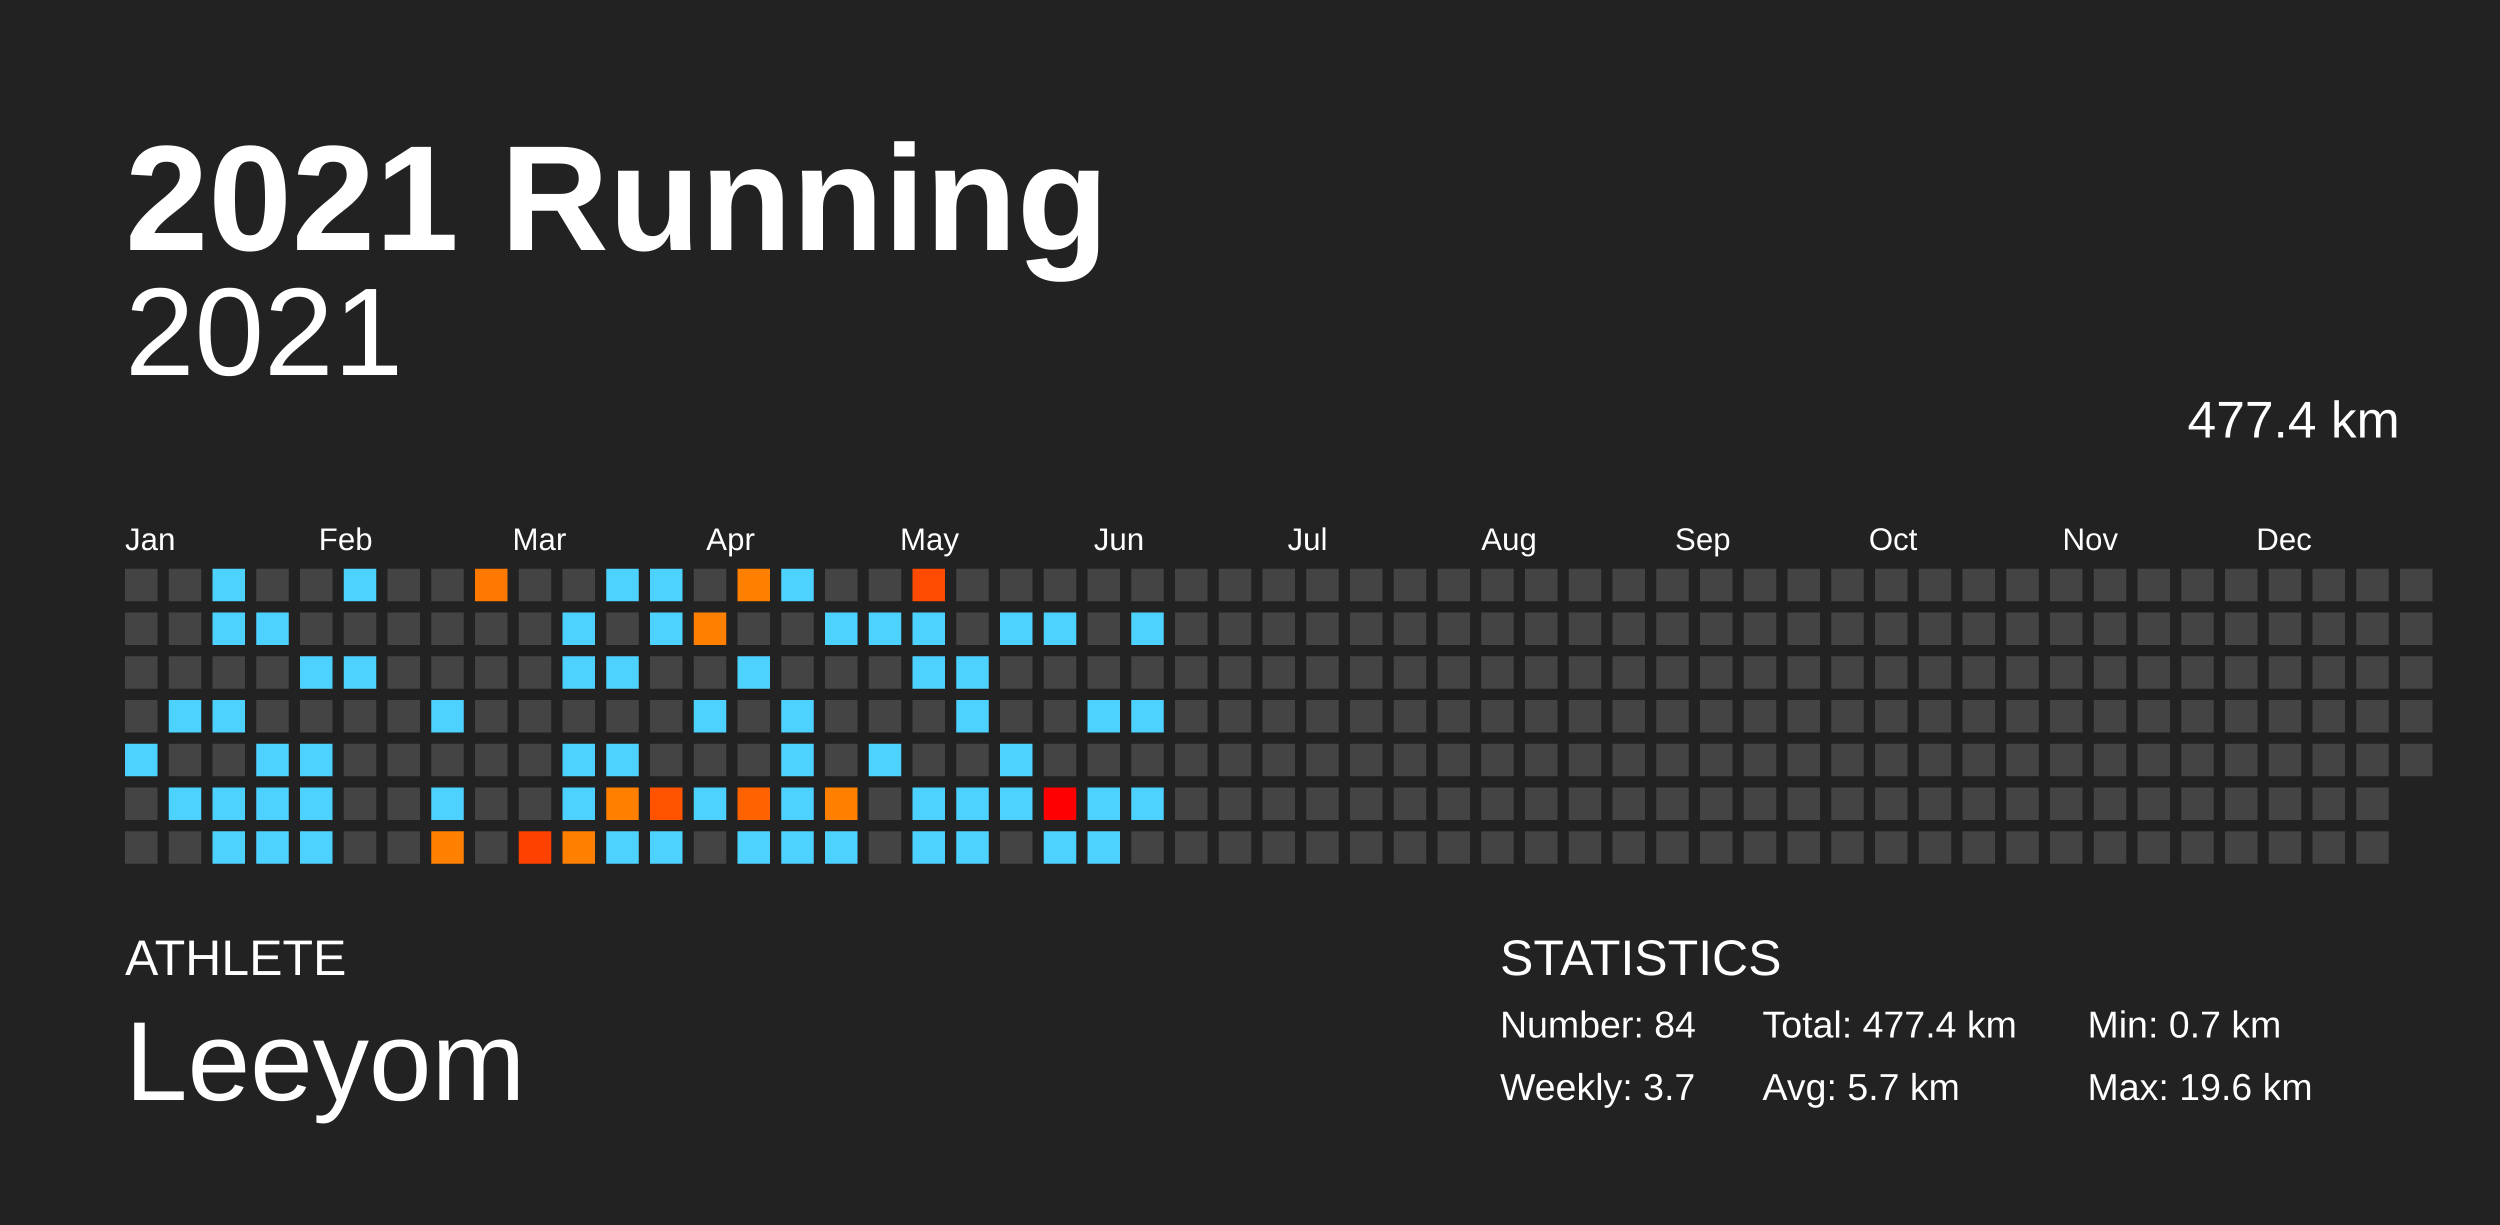
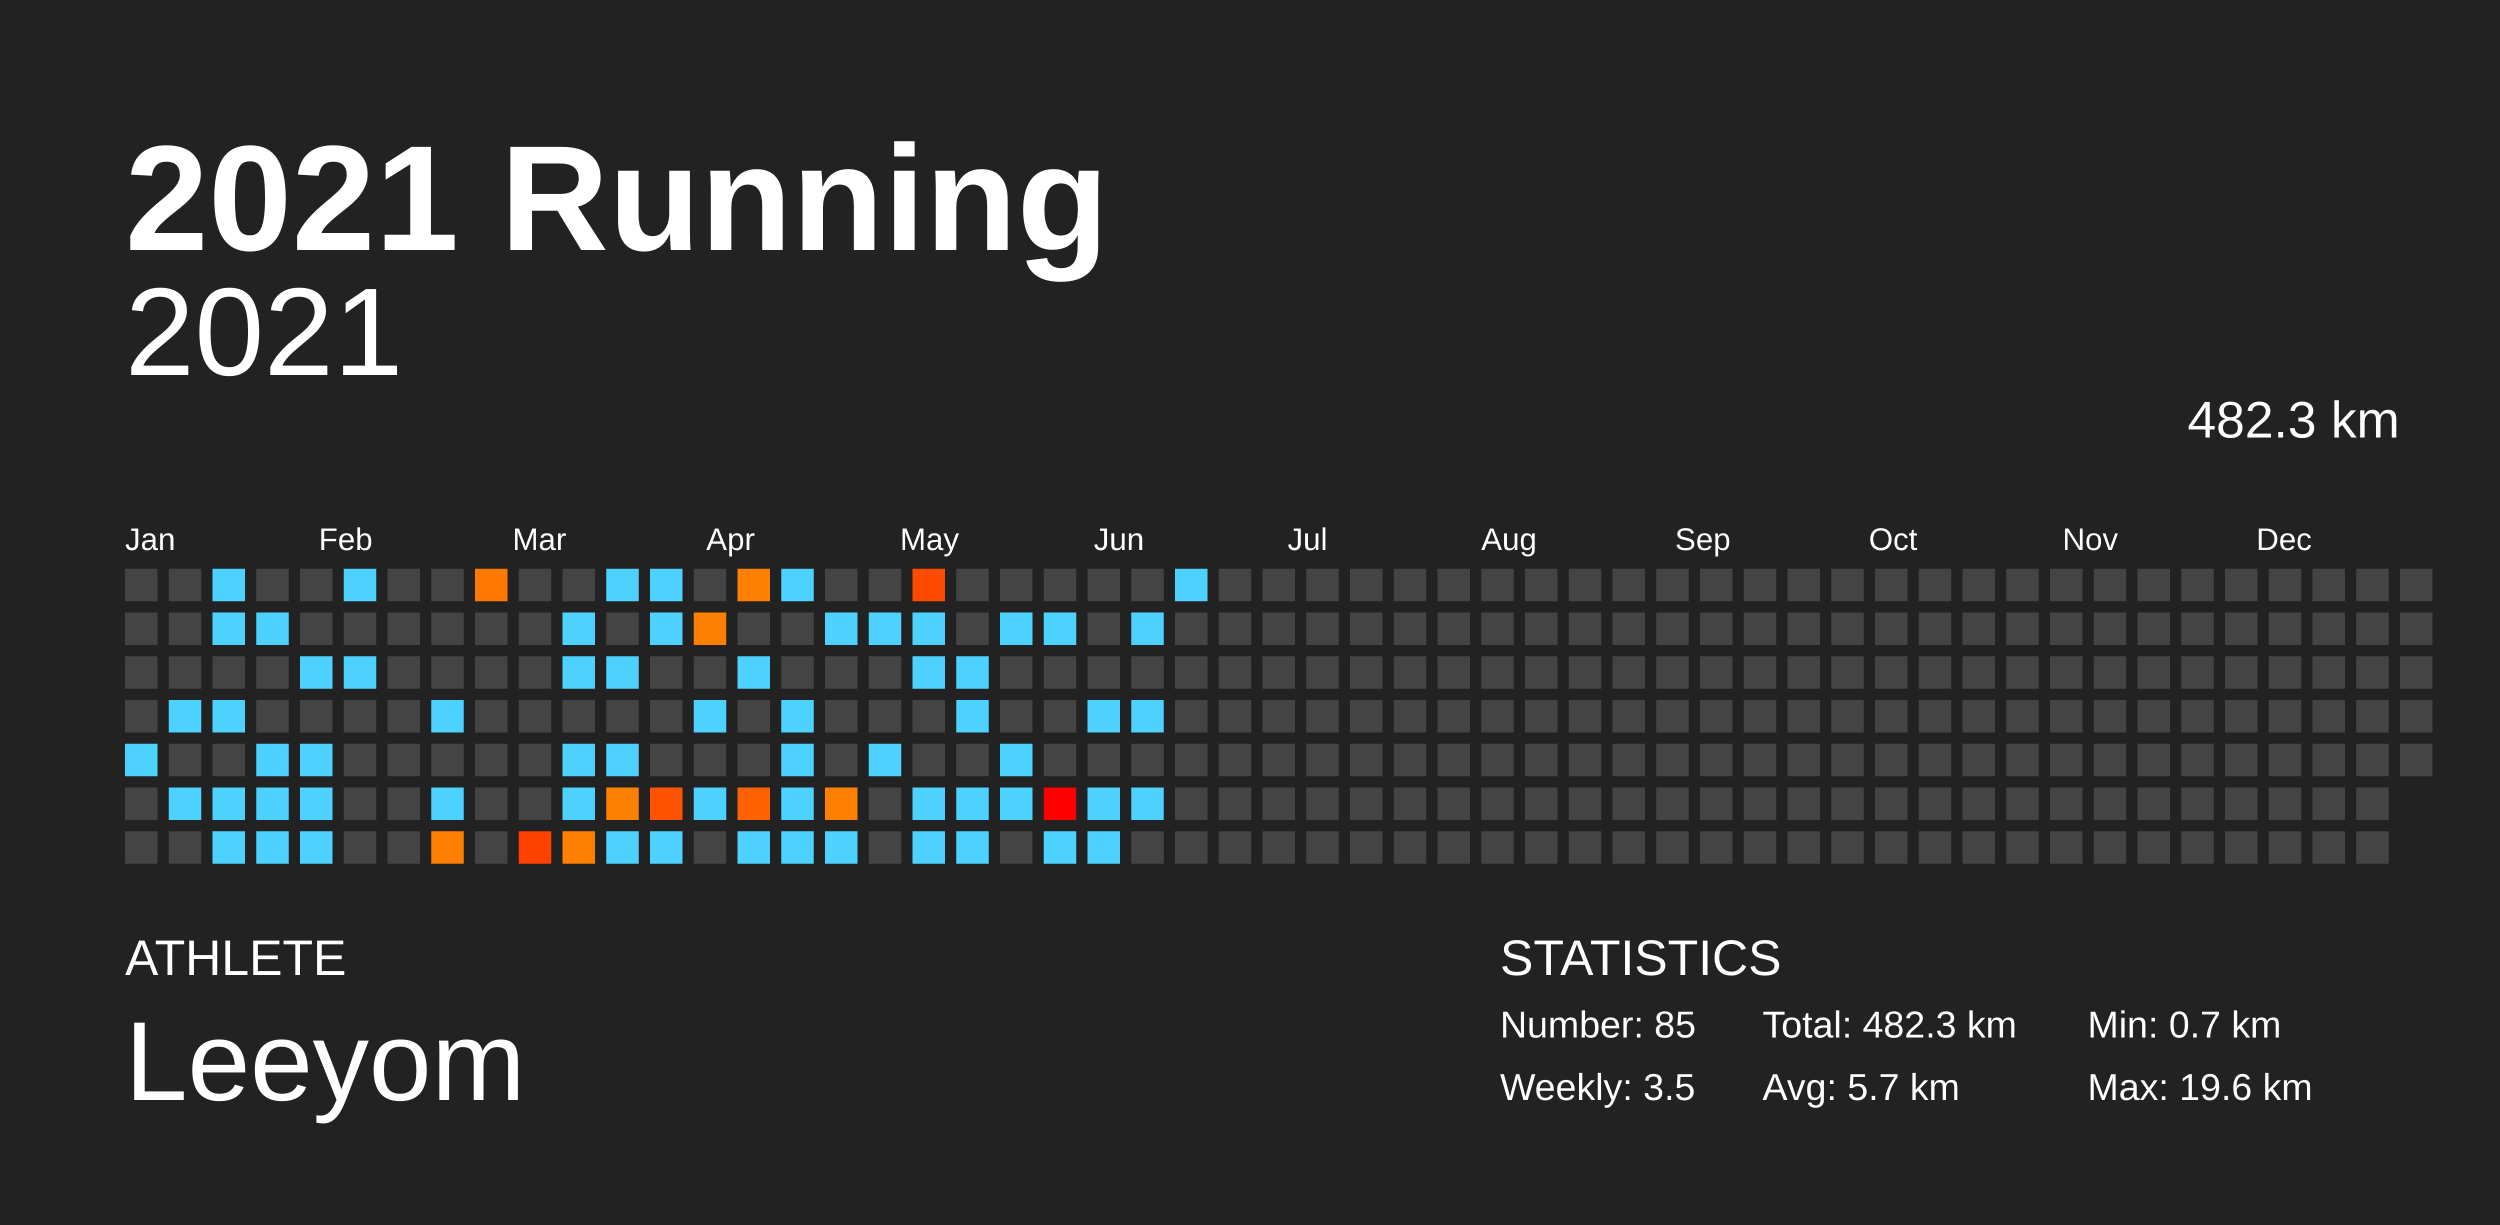
<svg xmlns="http://www.w3.org/2000/svg" baseProfile="full" height="98mm" version="1.1" viewBox="0,0,200,98" width="200mm">
  <defs />
  <rect fill="#222222" height="98" width="200" x="0" y="0" />
  <text fill="#FFFFFF" style="font-size:12px; font-family:Arial; font-weight:bold;" x="10" y="20">2021 Running</text>
  <text fill="#FFFFFF" style="font-size:4px; font-family:Arial" x="10" y="78">ATHLETE</text>
  <text fill="#FFFFFF" style="font-size:9px; font-family:Arial" x="10" y="88">Leeyom</text>
  <text fill="#FFFFFF" style="font-size:4px; font-family:Arial" x="120" y="78">STATISTICS</text>
-   <text fill="#FFFFFF" style="font-size:3px; font-family:Arial" x="120" y="83">Number: 84</text>
-   <text fill="#FFFFFF" style="font-size:3px; font-family:Arial" x="120" y="88">Weekly: 3.7</text>
-   <text fill="#FFFFFF" style="font-size:3px; font-family:Arial" x="141" y="83">Total: 477.4 km</text>
+   <text fill="#FFFFFF" style="font-size:3px; font-family:Arial" x="120" y="83">Number: 85</text>
+   <text fill="#FFFFFF" style="font-size:3px; font-family:Arial" x="120" y="88">Weekly: 3.5</text>
+   <text fill="#FFFFFF" style="font-size:3px; font-family:Arial" x="141" y="83">Total: 482.3 km</text>
  <text fill="#FFFFFF" style="font-size:3px; font-family:Arial" x="141" y="88">Avg: 5.7 km</text>
  <text fill="#FFFFFF" style="font-size:3px; font-family:Arial" x="167" y="83">Min: 0.7 km</text>
  <text fill="#FFFFFF" style="font-size:3px; font-family:Arial" x="167" y="88">Max: 19.6 km</text>
  <text alignment-baseline="hanging" fill="#FFFFFF" style="font-size:10.0px; font-family:Arial;" x="10" y="30">2021</text>
-   <text alignment-baseline="hanging" fill="#FFFFFF" style="font-size:4.125px; font-family:Arial;" x="175" y="35">477.4 km</text>
+   <text alignment-baseline="hanging" fill="#FFFFFF" style="font-size:4.125px; font-family:Arial;" x="175" y="35">482.3 km</text>
  <text fill="#FFFFFF" style="font-size:2.5px; font-family:Arial" x="10.0" y="44">Jan</text>
  <text fill="#FFFFFF" style="font-size:2.5px; font-family:Arial" x="25.5" y="44">Feb</text>
  <text fill="#FFFFFF" style="font-size:2.5px; font-family:Arial" x="41.0" y="44">Mar</text>
  <text fill="#FFFFFF" style="font-size:2.5px; font-family:Arial" x="56.5" y="44">Apr</text>
  <text fill="#FFFFFF" style="font-size:2.5px; font-family:Arial" x="72.0" y="44">May</text>
  <text fill="#FFFFFF" style="font-size:2.5px; font-family:Arial" x="87.5" y="44">Jun</text>
  <text fill="#FFFFFF" style="font-size:2.5px; font-family:Arial" x="103.0" y="44">Jul</text>
  <text fill="#FFFFFF" style="font-size:2.5px; font-family:Arial" x="118.5" y="44">Aug</text>
  <text fill="#FFFFFF" style="font-size:2.5px; font-family:Arial" x="134.0" y="44">Sep</text>
  <text fill="#FFFFFF" style="font-size:2.5px; font-family:Arial" x="149.5" y="44">Oct</text>
  <text fill="#FFFFFF" style="font-size:2.5px; font-family:Arial" x="165.0" y="44">Nov</text>
  <text fill="#FFFFFF" style="font-size:2.5px; font-family:Arial" x="180.5" y="44">Dec</text>
  <rect fill="#444444" height="2.6" width="2.6" x="10.0" y="45.5" />
  <rect fill="#444444" height="2.6" width="2.6" x="10.0" y="49.0" />
  <rect fill="#444444" height="2.6" width="2.6" x="10.0" y="52.5" />
  <rect fill="#444444" height="2.6" width="2.6" x="10.0" y="56.0" />
  <rect fill="#4dd2ff" height="2.6" width="2.6" x="10.0" y="59.5" />
  <rect fill="#444444" height="2.6" width="2.6" x="10.0" y="63.0" />
  <rect fill="#444444" height="2.6" width="2.6" x="10.0" y="66.5" />
  <rect fill="#444444" height="2.6" width="2.6" x="13.5" y="45.5" />
  <rect fill="#444444" height="2.6" width="2.6" x="13.5" y="49.0" />
  <rect fill="#444444" height="2.6" width="2.6" x="13.5" y="52.5" />
  <rect fill="#4dd2ff" height="2.6" width="2.6" x="13.5" y="56.0" />
  <rect fill="#444444" height="2.6" width="2.6" x="13.5" y="59.5" />
  <rect fill="#4dd2ff" height="2.6" width="2.6" x="13.5" y="63.0" />
  <rect fill="#444444" height="2.6" width="2.6" x="13.5" y="66.5" />
  <rect fill="#4dd2ff" height="2.6" width="2.6" x="17.0" y="45.5" />
  <rect fill="#4dd2ff" height="2.6" width="2.6" x="17.0" y="49.0" />
  <rect fill="#444444" height="2.6" width="2.6" x="17.0" y="52.5" />
  <rect fill="#4dd2ff" height="2.6" width="2.6" x="17.0" y="56.0" />
  <rect fill="#444444" height="2.6" width="2.6" x="17.0" y="59.5" />
  <rect fill="#4dd2ff" height="2.6" width="2.6" x="17.0" y="63.0" />
  <rect fill="#4dd2ff" height="2.6" width="2.6" x="17.0" y="66.5" />
  <rect fill="#444444" height="2.6" width="2.6" x="20.5" y="45.5" />
  <rect fill="#4dd2ff" height="2.6" width="2.6" x="20.5" y="49.0" />
  <rect fill="#444444" height="2.6" width="2.6" x="20.5" y="52.5" />
  <rect fill="#444444" height="2.6" width="2.6" x="20.5" y="56.0" />
  <rect fill="#4dd2ff" height="2.6" width="2.6" x="20.5" y="59.5" />
  <rect fill="#4dd2ff" height="2.6" width="2.6" x="20.5" y="63.0" />
  <rect fill="#4dd2ff" height="2.6" width="2.6" x="20.5" y="66.5" />
  <rect fill="#444444" height="2.6" width="2.6" x="24.0" y="45.5" />
  <rect fill="#444444" height="2.6" width="2.6" x="24.0" y="49.0" />
  <rect fill="#4dd2ff" height="2.6" width="2.6" x="24.0" y="52.5" />
  <rect fill="#444444" height="2.6" width="2.6" x="24.0" y="56.0" />
  <rect fill="#4dd2ff" height="2.6" width="2.6" x="24.0" y="59.5" />
  <rect fill="#4dd2ff" height="2.6" width="2.6" x="24.0" y="63.0" />
  <rect fill="#4dd2ff" height="2.6" width="2.6" x="24.0" y="66.5" />
  <rect fill="#4dd2ff" height="2.6" width="2.6" x="27.5" y="45.5" />
  <rect fill="#444444" height="2.6" width="2.6" x="27.5" y="49.0" />
  <rect fill="#4dd2ff" height="2.6" width="2.6" x="27.5" y="52.5" />
  <rect fill="#444444" height="2.6" width="2.6" x="27.5" y="56.0" />
  <rect fill="#444444" height="2.6" width="2.6" x="27.5" y="59.5" />
  <rect fill="#444444" height="2.6" width="2.6" x="27.5" y="63.0" />
  <rect fill="#444444" height="2.6" width="2.6" x="27.5" y="66.5" />
  <rect fill="#444444" height="2.6" width="2.6" x="31.0" y="45.5" />
  <rect fill="#444444" height="2.6" width="2.6" x="31.0" y="49.0" />
  <rect fill="#444444" height="2.6" width="2.6" x="31.0" y="52.5" />
  <rect fill="#444444" height="2.6" width="2.6" x="31.0" y="56.0" />
  <rect fill="#444444" height="2.6" width="2.6" x="31.0" y="59.5" />
  <rect fill="#444444" height="2.6" width="2.6" x="31.0" y="63.0" />
  <rect fill="#444444" height="2.6" width="2.6" x="31.0" y="66.5" />
  <rect fill="#444444" height="2.6" width="2.6" x="34.5" y="45.5" />
  <rect fill="#444444" height="2.6" width="2.6" x="34.5" y="49.0" />
  <rect fill="#444444" height="2.6" width="2.6" x="34.5" y="52.5" />
  <rect fill="#4dd2ff" height="2.6" width="2.6" x="34.5" y="56.0" />
  <rect fill="#444444" height="2.6" width="2.6" x="34.5" y="59.5" />
  <rect fill="#4dd2ff" height="2.6" width="2.6" x="34.5" y="63.0" />
  <rect fill="#ff7f00" height="2.6" width="2.6" x="34.5" y="66.5" />
  <rect fill="#ff7800" height="2.6" width="2.6" x="38.0" y="45.5" />
  <rect fill="#444444" height="2.6" width="2.6" x="38.0" y="49.0" />
  <rect fill="#444444" height="2.6" width="2.6" x="38.0" y="52.5" />
  <rect fill="#444444" height="2.6" width="2.6" x="38.0" y="56.0" />
  <rect fill="#444444" height="2.6" width="2.6" x="38.0" y="59.5" />
  <rect fill="#444444" height="2.6" width="2.6" x="38.0" y="63.0" />
  <rect fill="#444444" height="2.6" width="2.6" x="38.0" y="66.5" />
  <rect fill="#444444" height="2.6" width="2.6" x="41.5" y="45.5" />
  <rect fill="#444444" height="2.6" width="2.6" x="41.5" y="49.0" />
  <rect fill="#444444" height="2.6" width="2.6" x="41.5" y="52.5" />
  <rect fill="#444444" height="2.6" width="2.6" x="41.5" y="56.0" />
  <rect fill="#444444" height="2.6" width="2.6" x="41.5" y="59.5" />
  <rect fill="#444444" height="2.6" width="2.6" x="41.5" y="63.0" />
  <rect fill="#ff4100" height="2.6" width="2.6" x="41.5" y="66.5" />
  <rect fill="#444444" height="2.6" width="2.6" x="45.0" y="45.5" />
  <rect fill="#4dd2ff" height="2.6" width="2.6" x="45.0" y="49.0" />
  <rect fill="#4dd2ff" height="2.6" width="2.6" x="45.0" y="52.5" />
  <rect fill="#444444" height="2.6" width="2.6" x="45.0" y="56.0" />
  <rect fill="#4dd2ff" height="2.6" width="2.6" x="45.0" y="59.5" />
  <rect fill="#4dd2ff" height="2.6" width="2.6" x="45.0" y="63.0" />
  <rect fill="#ff8000" height="2.6" width="2.6" x="45.0" y="66.5" />
  <rect fill="#4dd2ff" height="2.6" width="2.6" x="48.5" y="45.5" />
  <rect fill="#444444" height="2.6" width="2.6" x="48.5" y="49.0" />
  <rect fill="#4dd2ff" height="2.6" width="2.6" x="48.5" y="52.5" />
  <rect fill="#444444" height="2.6" width="2.6" x="48.5" y="56.0" />
  <rect fill="#4dd2ff" height="2.6" width="2.6" x="48.5" y="59.5" />
  <rect fill="#ff8000" height="2.6" width="2.6" x="48.5" y="63.0" />
  <rect fill="#4dd2ff" height="2.6" width="2.6" x="48.5" y="66.5" />
  <rect fill="#4dd2ff" height="2.6" width="2.6" x="52.0" y="45.5" />
  <rect fill="#4dd2ff" height="2.6" width="2.6" x="52.0" y="49.0" />
  <rect fill="#444444" height="2.6" width="2.6" x="52.0" y="52.5" />
  <rect fill="#444444" height="2.6" width="2.6" x="52.0" y="56.0" />
  <rect fill="#444444" height="2.6" width="2.6" x="52.0" y="59.5" />
  <rect fill="#ff5300" height="2.6" width="2.6" x="52.0" y="63.0" />
  <rect fill="#4dd2ff" height="2.6" width="2.6" x="52.0" y="66.5" />
  <rect fill="#444444" height="2.6" width="2.6" x="55.5" y="45.5" />
  <rect fill="#ff8000" height="2.6" width="2.6" x="55.5" y="49.0" />
  <rect fill="#444444" height="2.6" width="2.6" x="55.5" y="52.5" />
  <rect fill="#4dd2ff" height="2.6" width="2.6" x="55.5" y="56.0" />
  <rect fill="#444444" height="2.6" width="2.6" x="55.5" y="59.5" />
  <rect fill="#4dd2ff" height="2.6" width="2.6" x="55.5" y="63.0" />
  <rect fill="#444444" height="2.6" width="2.6" x="55.5" y="66.5" />
  <rect fill="#ff7f00" height="2.6" width="2.6" x="59.0" y="45.5" />
  <rect fill="#444444" height="2.6" width="2.6" x="59.0" y="49.0" />
  <rect fill="#4dd2ff" height="2.6" width="2.6" x="59.0" y="52.5" />
  <rect fill="#444444" height="2.6" width="2.6" x="59.0" y="56.0" />
  <rect fill="#444444" height="2.6" width="2.6" x="59.0" y="59.5" />
  <rect fill="#ff6200" height="2.6" width="2.6" x="59.0" y="63.0" />
  <rect fill="#4dd2ff" height="2.6" width="2.6" x="59.0" y="66.5" />
  <rect fill="#4dd2ff" height="2.6" width="2.6" x="62.5" y="45.5" />
  <rect fill="#444444" height="2.6" width="2.6" x="62.5" y="49.0" />
  <rect fill="#444444" height="2.6" width="2.6" x="62.5" y="52.5" />
  <rect fill="#4dd2ff" height="2.6" width="2.6" x="62.5" y="56.0" />
  <rect fill="#4dd2ff" height="2.6" width="2.6" x="62.5" y="59.5" />
  <rect fill="#4dd2ff" height="2.6" width="2.6" x="62.5" y="63.0" />
  <rect fill="#4dd2ff" height="2.6" width="2.6" x="62.5" y="66.5" />
  <rect fill="#444444" height="2.6" width="2.6" x="66.0" y="45.5" />
  <rect fill="#4dd2ff" height="2.6" width="2.6" x="66.0" y="49.0" />
  <rect fill="#444444" height="2.6" width="2.6" x="66.0" y="52.5" />
  <rect fill="#444444" height="2.6" width="2.6" x="66.0" y="56.0" />
  <rect fill="#444444" height="2.6" width="2.6" x="66.0" y="59.5" />
  <rect fill="#ff8000" height="2.6" width="2.6" x="66.0" y="63.0" />
  <rect fill="#4dd2ff" height="2.6" width="2.6" x="66.0" y="66.5" />
  <rect fill="#444444" height="2.6" width="2.6" x="69.5" y="45.5" />
  <rect fill="#4dd2ff" height="2.6" width="2.6" x="69.5" y="49.0" />
  <rect fill="#444444" height="2.6" width="2.6" x="69.5" y="52.5" />
  <rect fill="#444444" height="2.6" width="2.6" x="69.5" y="56.0" />
  <rect fill="#4dd2ff" height="2.6" width="2.6" x="69.5" y="59.5" />
  <rect fill="#444444" height="2.6" width="2.6" x="69.5" y="63.0" />
  <rect fill="#444444" height="2.6" width="2.6" x="69.5" y="66.5" />
  <rect fill="#ff4b00" height="2.6" width="2.6" x="73.0" y="45.5" />
  <rect fill="#4dd2ff" height="2.6" width="2.6" x="73.0" y="49.0" />
  <rect fill="#4dd2ff" height="2.6" width="2.6" x="73.0" y="52.5" />
  <rect fill="#444444" height="2.6" width="2.6" x="73.0" y="56.0" />
  <rect fill="#444444" height="2.6" width="2.6" x="73.0" y="59.5" />
  <rect fill="#4dd2ff" height="2.6" width="2.6" x="73.0" y="63.0" />
  <rect fill="#4dd2ff" height="2.6" width="2.6" x="73.0" y="66.5" />
  <rect fill="#444444" height="2.6" width="2.6" x="76.5" y="45.5" />
  <rect fill="#444444" height="2.6" width="2.6" x="76.5" y="49.0" />
  <rect fill="#4dd2ff" height="2.6" width="2.6" x="76.5" y="52.5" />
  <rect fill="#4dd2ff" height="2.6" width="2.6" x="76.5" y="56.0" />
  <rect fill="#444444" height="2.6" width="2.6" x="76.5" y="59.5" />
  <rect fill="#4dd2ff" height="2.6" width="2.6" x="76.5" y="63.0" />
  <rect fill="#4dd2ff" height="2.6" width="2.6" x="76.5" y="66.5" />
  <rect fill="#444444" height="2.6" width="2.6" x="80.0" y="45.5" />
  <rect fill="#4dd2ff" height="2.6" width="2.6" x="80.0" y="49.0" />
  <rect fill="#444444" height="2.6" width="2.6" x="80.0" y="52.5" />
  <rect fill="#444444" height="2.6" width="2.6" x="80.0" y="56.0" />
  <rect fill="#4dd2ff" height="2.6" width="2.6" x="80.0" y="59.5" />
  <rect fill="#4dd2ff" height="2.6" width="2.6" x="80.0" y="63.0" />
  <rect fill="#444444" height="2.6" width="2.6" x="80.0" y="66.5" />
  <rect fill="#444444" height="2.6" width="2.6" x="83.5" y="45.5" />
  <rect fill="#4dd2ff" height="2.6" width="2.6" x="83.5" y="49.0" />
  <rect fill="#444444" height="2.6" width="2.6" x="83.5" y="52.5" />
  <rect fill="#444444" height="2.6" width="2.6" x="83.5" y="56.0" />
  <rect fill="#444444" height="2.6" width="2.6" x="83.5" y="59.5" />
  <rect fill="#ff0000" height="2.6" width="2.6" x="83.5" y="63.0" />
  <rect fill="#4dd2ff" height="2.6" width="2.6" x="83.5" y="66.5" />
  <rect fill="#444444" height="2.6" width="2.6" x="87.0" y="45.5" />
  <rect fill="#444444" height="2.6" width="2.6" x="87.0" y="49.0" />
  <rect fill="#444444" height="2.6" width="2.6" x="87.0" y="52.5" />
  <rect fill="#4dd2ff" height="2.6" width="2.6" x="87.0" y="56.0" />
  <rect fill="#444444" height="2.6" width="2.6" x="87.0" y="59.5" />
  <rect fill="#4dd2ff" height="2.6" width="2.6" x="87.0" y="63.0" />
  <rect fill="#4dd2ff" height="2.6" width="2.6" x="87.0" y="66.5" />
  <rect fill="#444444" height="2.6" width="2.6" x="90.5" y="45.5" />
  <rect fill="#4dd2ff" height="2.6" width="2.6" x="90.5" y="49.0" />
  <rect fill="#444444" height="2.6" width="2.6" x="90.5" y="52.5" />
  <rect fill="#4dd2ff" height="2.6" width="2.6" x="90.5" y="56.0" />
  <rect fill="#444444" height="2.6" width="2.6" x="90.5" y="59.5" />
  <rect fill="#4dd2ff" height="2.6" width="2.6" x="90.5" y="63.0" />
  <rect fill="#444444" height="2.6" width="2.6" x="90.5" y="66.5" />
-   <rect fill="#444444" height="2.6" width="2.6" x="94.0" y="45.5" />
+   <rect fill="#4dd2ff" height="2.6" width="2.6" x="94.0" y="45.5" />
  <rect fill="#444444" height="2.6" width="2.6" x="94.0" y="49.0" />
  <rect fill="#444444" height="2.6" width="2.6" x="94.0" y="52.5" />
  <rect fill="#444444" height="2.6" width="2.6" x="94.0" y="56.0" />
  <rect fill="#444444" height="2.6" width="2.6" x="94.0" y="59.5" />
  <rect fill="#444444" height="2.6" width="2.6" x="94.0" y="63.0" />
  <rect fill="#444444" height="2.6" width="2.6" x="94.0" y="66.5" />
  <rect fill="#444444" height="2.6" width="2.6" x="97.5" y="45.5" />
  <rect fill="#444444" height="2.6" width="2.6" x="97.5" y="49.0" />
  <rect fill="#444444" height="2.6" width="2.6" x="97.5" y="52.5" />
  <rect fill="#444444" height="2.6" width="2.6" x="97.5" y="56.0" />
  <rect fill="#444444" height="2.6" width="2.6" x="97.5" y="59.5" />
  <rect fill="#444444" height="2.6" width="2.6" x="97.5" y="63.0" />
  <rect fill="#444444" height="2.6" width="2.6" x="97.5" y="66.5" />
  <rect fill="#444444" height="2.6" width="2.6" x="101.0" y="45.5" />
  <rect fill="#444444" height="2.6" width="2.6" x="101.0" y="49.0" />
  <rect fill="#444444" height="2.6" width="2.6" x="101.0" y="52.5" />
  <rect fill="#444444" height="2.6" width="2.6" x="101.0" y="56.0" />
  <rect fill="#444444" height="2.6" width="2.6" x="101.0" y="59.5" />
  <rect fill="#444444" height="2.6" width="2.6" x="101.0" y="63.0" />
  <rect fill="#444444" height="2.6" width="2.6" x="101.0" y="66.5" />
  <rect fill="#444444" height="2.6" width="2.6" x="104.5" y="45.5" />
  <rect fill="#444444" height="2.6" width="2.6" x="104.5" y="49.0" />
  <rect fill="#444444" height="2.6" width="2.6" x="104.5" y="52.5" />
  <rect fill="#444444" height="2.6" width="2.6" x="104.5" y="56.0" />
  <rect fill="#444444" height="2.6" width="2.6" x="104.5" y="59.5" />
  <rect fill="#444444" height="2.6" width="2.6" x="104.5" y="63.0" />
  <rect fill="#444444" height="2.6" width="2.6" x="104.5" y="66.5" />
  <rect fill="#444444" height="2.6" width="2.6" x="108.0" y="45.5" />
  <rect fill="#444444" height="2.6" width="2.6" x="108.0" y="49.0" />
  <rect fill="#444444" height="2.6" width="2.6" x="108.0" y="52.5" />
  <rect fill="#444444" height="2.6" width="2.6" x="108.0" y="56.0" />
  <rect fill="#444444" height="2.6" width="2.6" x="108.0" y="59.5" />
  <rect fill="#444444" height="2.6" width="2.6" x="108.0" y="63.0" />
  <rect fill="#444444" height="2.6" width="2.6" x="108.0" y="66.5" />
  <rect fill="#444444" height="2.6" width="2.6" x="111.5" y="45.5" />
  <rect fill="#444444" height="2.6" width="2.6" x="111.5" y="49.0" />
  <rect fill="#444444" height="2.6" width="2.6" x="111.5" y="52.5" />
  <rect fill="#444444" height="2.6" width="2.6" x="111.5" y="56.0" />
  <rect fill="#444444" height="2.6" width="2.6" x="111.5" y="59.5" />
  <rect fill="#444444" height="2.6" width="2.6" x="111.5" y="63.0" />
  <rect fill="#444444" height="2.6" width="2.6" x="111.5" y="66.5" />
  <rect fill="#444444" height="2.6" width="2.6" x="115.0" y="45.5" />
  <rect fill="#444444" height="2.6" width="2.6" x="115.0" y="49.0" />
  <rect fill="#444444" height="2.6" width="2.6" x="115.0" y="52.5" />
  <rect fill="#444444" height="2.6" width="2.6" x="115.0" y="56.0" />
  <rect fill="#444444" height="2.6" width="2.6" x="115.0" y="59.5" />
  <rect fill="#444444" height="2.6" width="2.6" x="115.0" y="63.0" />
  <rect fill="#444444" height="2.6" width="2.6" x="115.0" y="66.5" />
  <rect fill="#444444" height="2.6" width="2.6" x="118.5" y="45.5" />
  <rect fill="#444444" height="2.6" width="2.6" x="118.5" y="49.0" />
  <rect fill="#444444" height="2.6" width="2.6" x="118.5" y="52.5" />
  <rect fill="#444444" height="2.6" width="2.6" x="118.5" y="56.0" />
  <rect fill="#444444" height="2.6" width="2.6" x="118.5" y="59.5" />
  <rect fill="#444444" height="2.6" width="2.6" x="118.5" y="63.0" />
  <rect fill="#444444" height="2.6" width="2.6" x="118.5" y="66.5" />
  <rect fill="#444444" height="2.6" width="2.6" x="122.0" y="45.5" />
  <rect fill="#444444" height="2.6" width="2.6" x="122.0" y="49.0" />
  <rect fill="#444444" height="2.6" width="2.6" x="122.0" y="52.5" />
  <rect fill="#444444" height="2.6" width="2.6" x="122.0" y="56.0" />
  <rect fill="#444444" height="2.6" width="2.6" x="122.0" y="59.5" />
  <rect fill="#444444" height="2.6" width="2.6" x="122.0" y="63.0" />
  <rect fill="#444444" height="2.6" width="2.6" x="122.0" y="66.5" />
  <rect fill="#444444" height="2.6" width="2.6" x="125.5" y="45.5" />
  <rect fill="#444444" height="2.6" width="2.6" x="125.5" y="49.0" />
  <rect fill="#444444" height="2.6" width="2.6" x="125.5" y="52.5" />
  <rect fill="#444444" height="2.6" width="2.6" x="125.5" y="56.0" />
  <rect fill="#444444" height="2.6" width="2.6" x="125.5" y="59.5" />
  <rect fill="#444444" height="2.6" width="2.6" x="125.5" y="63.0" />
  <rect fill="#444444" height="2.6" width="2.6" x="125.5" y="66.5" />
  <rect fill="#444444" height="2.6" width="2.6" x="129.0" y="45.5" />
  <rect fill="#444444" height="2.6" width="2.6" x="129.0" y="49.0" />
  <rect fill="#444444" height="2.6" width="2.6" x="129.0" y="52.5" />
  <rect fill="#444444" height="2.6" width="2.6" x="129.0" y="56.0" />
  <rect fill="#444444" height="2.6" width="2.6" x="129.0" y="59.5" />
  <rect fill="#444444" height="2.6" width="2.6" x="129.0" y="63.0" />
  <rect fill="#444444" height="2.6" width="2.6" x="129.0" y="66.5" />
  <rect fill="#444444" height="2.6" width="2.6" x="132.5" y="45.5" />
  <rect fill="#444444" height="2.6" width="2.6" x="132.5" y="49.0" />
  <rect fill="#444444" height="2.6" width="2.6" x="132.5" y="52.5" />
  <rect fill="#444444" height="2.6" width="2.6" x="132.5" y="56.0" />
  <rect fill="#444444" height="2.6" width="2.6" x="132.5" y="59.5" />
  <rect fill="#444444" height="2.6" width="2.6" x="132.5" y="63.0" />
  <rect fill="#444444" height="2.6" width="2.6" x="132.5" y="66.5" />
  <rect fill="#444444" height="2.6" width="2.6" x="136.0" y="45.5" />
  <rect fill="#444444" height="2.6" width="2.6" x="136.0" y="49.0" />
  <rect fill="#444444" height="2.6" width="2.6" x="136.0" y="52.5" />
  <rect fill="#444444" height="2.6" width="2.6" x="136.0" y="56.0" />
  <rect fill="#444444" height="2.6" width="2.6" x="136.0" y="59.5" />
  <rect fill="#444444" height="2.6" width="2.6" x="136.0" y="63.0" />
  <rect fill="#444444" height="2.6" width="2.6" x="136.0" y="66.5" />
  <rect fill="#444444" height="2.6" width="2.6" x="139.5" y="45.5" />
  <rect fill="#444444" height="2.6" width="2.6" x="139.5" y="49.0" />
  <rect fill="#444444" height="2.6" width="2.6" x="139.5" y="52.5" />
  <rect fill="#444444" height="2.6" width="2.6" x="139.5" y="56.0" />
  <rect fill="#444444" height="2.6" width="2.6" x="139.5" y="59.5" />
  <rect fill="#444444" height="2.6" width="2.6" x="139.5" y="63.0" />
  <rect fill="#444444" height="2.6" width="2.6" x="139.5" y="66.5" />
  <rect fill="#444444" height="2.6" width="2.6" x="143.0" y="45.5" />
  <rect fill="#444444" height="2.6" width="2.6" x="143.0" y="49.0" />
  <rect fill="#444444" height="2.6" width="2.6" x="143.0" y="52.5" />
  <rect fill="#444444" height="2.6" width="2.6" x="143.0" y="56.0" />
  <rect fill="#444444" height="2.6" width="2.6" x="143.0" y="59.5" />
  <rect fill="#444444" height="2.6" width="2.6" x="143.0" y="63.0" />
  <rect fill="#444444" height="2.6" width="2.6" x="143.0" y="66.5" />
  <rect fill="#444444" height="2.6" width="2.6" x="146.5" y="45.5" />
  <rect fill="#444444" height="2.6" width="2.6" x="146.5" y="49.0" />
  <rect fill="#444444" height="2.6" width="2.6" x="146.5" y="52.5" />
  <rect fill="#444444" height="2.6" width="2.6" x="146.5" y="56.0" />
  <rect fill="#444444" height="2.6" width="2.6" x="146.5" y="59.5" />
  <rect fill="#444444" height="2.6" width="2.6" x="146.5" y="63.0" />
  <rect fill="#444444" height="2.6" width="2.6" x="146.5" y="66.5" />
  <rect fill="#444444" height="2.6" width="2.6" x="150.0" y="45.5" />
  <rect fill="#444444" height="2.6" width="2.6" x="150.0" y="49.0" />
  <rect fill="#444444" height="2.6" width="2.6" x="150.0" y="52.5" />
  <rect fill="#444444" height="2.6" width="2.6" x="150.0" y="56.0" />
  <rect fill="#444444" height="2.6" width="2.6" x="150.0" y="59.5" />
  <rect fill="#444444" height="2.6" width="2.6" x="150.0" y="63.0" />
  <rect fill="#444444" height="2.6" width="2.6" x="150.0" y="66.5" />
  <rect fill="#444444" height="2.6" width="2.6" x="153.5" y="45.5" />
  <rect fill="#444444" height="2.6" width="2.6" x="153.5" y="49.0" />
  <rect fill="#444444" height="2.6" width="2.6" x="153.5" y="52.5" />
  <rect fill="#444444" height="2.6" width="2.6" x="153.5" y="56.0" />
  <rect fill="#444444" height="2.6" width="2.6" x="153.5" y="59.5" />
  <rect fill="#444444" height="2.6" width="2.6" x="153.5" y="63.0" />
  <rect fill="#444444" height="2.6" width="2.6" x="153.5" y="66.5" />
  <rect fill="#444444" height="2.6" width="2.6" x="157.0" y="45.5" />
  <rect fill="#444444" height="2.6" width="2.6" x="157.0" y="49.0" />
  <rect fill="#444444" height="2.6" width="2.6" x="157.0" y="52.5" />
  <rect fill="#444444" height="2.6" width="2.6" x="157.0" y="56.0" />
  <rect fill="#444444" height="2.6" width="2.6" x="157.0" y="59.5" />
  <rect fill="#444444" height="2.6" width="2.6" x="157.0" y="63.0" />
  <rect fill="#444444" height="2.6" width="2.6" x="157.0" y="66.5" />
  <rect fill="#444444" height="2.6" width="2.6" x="160.5" y="45.5" />
  <rect fill="#444444" height="2.6" width="2.6" x="160.5" y="49.0" />
  <rect fill="#444444" height="2.6" width="2.6" x="160.5" y="52.5" />
  <rect fill="#444444" height="2.6" width="2.6" x="160.5" y="56.0" />
  <rect fill="#444444" height="2.6" width="2.6" x="160.5" y="59.5" />
  <rect fill="#444444" height="2.6" width="2.6" x="160.5" y="63.0" />
  <rect fill="#444444" height="2.6" width="2.6" x="160.5" y="66.5" />
  <rect fill="#444444" height="2.6" width="2.6" x="164.0" y="45.5" />
  <rect fill="#444444" height="2.6" width="2.6" x="164.0" y="49.0" />
  <rect fill="#444444" height="2.6" width="2.6" x="164.0" y="52.5" />
  <rect fill="#444444" height="2.6" width="2.6" x="164.0" y="56.0" />
  <rect fill="#444444" height="2.6" width="2.6" x="164.0" y="59.5" />
  <rect fill="#444444" height="2.6" width="2.6" x="164.0" y="63.0" />
  <rect fill="#444444" height="2.6" width="2.6" x="164.0" y="66.5" />
  <rect fill="#444444" height="2.6" width="2.6" x="167.5" y="45.5" />
  <rect fill="#444444" height="2.6" width="2.6" x="167.5" y="49.0" />
  <rect fill="#444444" height="2.6" width="2.6" x="167.5" y="52.5" />
  <rect fill="#444444" height="2.6" width="2.6" x="167.5" y="56.0" />
  <rect fill="#444444" height="2.6" width="2.6" x="167.5" y="59.5" />
  <rect fill="#444444" height="2.6" width="2.6" x="167.5" y="63.0" />
  <rect fill="#444444" height="2.6" width="2.6" x="167.5" y="66.5" />
  <rect fill="#444444" height="2.6" width="2.6" x="171.0" y="45.5" />
  <rect fill="#444444" height="2.6" width="2.6" x="171.0" y="49.0" />
  <rect fill="#444444" height="2.6" width="2.6" x="171.0" y="52.5" />
  <rect fill="#444444" height="2.6" width="2.6" x="171.0" y="56.0" />
  <rect fill="#444444" height="2.6" width="2.6" x="171.0" y="59.5" />
  <rect fill="#444444" height="2.6" width="2.6" x="171.0" y="63.0" />
  <rect fill="#444444" height="2.6" width="2.6" x="171.0" y="66.5" />
  <rect fill="#444444" height="2.6" width="2.6" x="174.5" y="45.5" />
  <rect fill="#444444" height="2.6" width="2.6" x="174.5" y="49.0" />
  <rect fill="#444444" height="2.6" width="2.6" x="174.5" y="52.5" />
  <rect fill="#444444" height="2.6" width="2.6" x="174.5" y="56.0" />
  <rect fill="#444444" height="2.6" width="2.6" x="174.5" y="59.5" />
  <rect fill="#444444" height="2.6" width="2.6" x="174.5" y="63.0" />
  <rect fill="#444444" height="2.6" width="2.6" x="174.5" y="66.5" />
  <rect fill="#444444" height="2.6" width="2.6" x="178.0" y="45.5" />
  <rect fill="#444444" height="2.6" width="2.6" x="178.0" y="49.0" />
  <rect fill="#444444" height="2.6" width="2.6" x="178.0" y="52.5" />
  <rect fill="#444444" height="2.6" width="2.6" x="178.0" y="56.0" />
  <rect fill="#444444" height="2.6" width="2.6" x="178.0" y="59.5" />
  <rect fill="#444444" height="2.6" width="2.6" x="178.0" y="63.0" />
  <rect fill="#444444" height="2.6" width="2.6" x="178.0" y="66.5" />
  <rect fill="#444444" height="2.6" width="2.6" x="181.5" y="45.5" />
  <rect fill="#444444" height="2.6" width="2.6" x="181.5" y="49.0" />
  <rect fill="#444444" height="2.6" width="2.6" x="181.5" y="52.5" />
  <rect fill="#444444" height="2.6" width="2.6" x="181.5" y="56.0" />
  <rect fill="#444444" height="2.6" width="2.6" x="181.5" y="59.5" />
  <rect fill="#444444" height="2.6" width="2.6" x="181.5" y="63.0" />
  <rect fill="#444444" height="2.6" width="2.6" x="181.5" y="66.5" />
  <rect fill="#444444" height="2.6" width="2.6" x="185.0" y="45.5" />
  <rect fill="#444444" height="2.6" width="2.6" x="185.0" y="49.0" />
  <rect fill="#444444" height="2.6" width="2.6" x="185.0" y="52.5" />
  <rect fill="#444444" height="2.6" width="2.6" x="185.0" y="56.0" />
  <rect fill="#444444" height="2.6" width="2.6" x="185.0" y="59.5" />
  <rect fill="#444444" height="2.6" width="2.6" x="185.0" y="63.0" />
  <rect fill="#444444" height="2.6" width="2.6" x="185.0" y="66.5" />
  <rect fill="#444444" height="2.6" width="2.6" x="188.5" y="45.5" />
  <rect fill="#444444" height="2.6" width="2.6" x="188.5" y="49.0" />
  <rect fill="#444444" height="2.6" width="2.6" x="188.5" y="52.5" />
  <rect fill="#444444" height="2.6" width="2.6" x="188.5" y="56.0" />
  <rect fill="#444444" height="2.6" width="2.6" x="188.5" y="59.5" />
  <rect fill="#444444" height="2.6" width="2.6" x="188.5" y="63.0" />
  <rect fill="#444444" height="2.6" width="2.6" x="188.5" y="66.5" />
  <rect fill="#444444" height="2.6" width="2.6" x="192.0" y="45.5" />
  <rect fill="#444444" height="2.6" width="2.6" x="192.0" y="49.0" />
  <rect fill="#444444" height="2.6" width="2.6" x="192.0" y="52.5" />
  <rect fill="#444444" height="2.6" width="2.6" x="192.0" y="56.0" />
  <rect fill="#444444" height="2.6" width="2.6" x="192.0" y="59.5" />
</svg>
